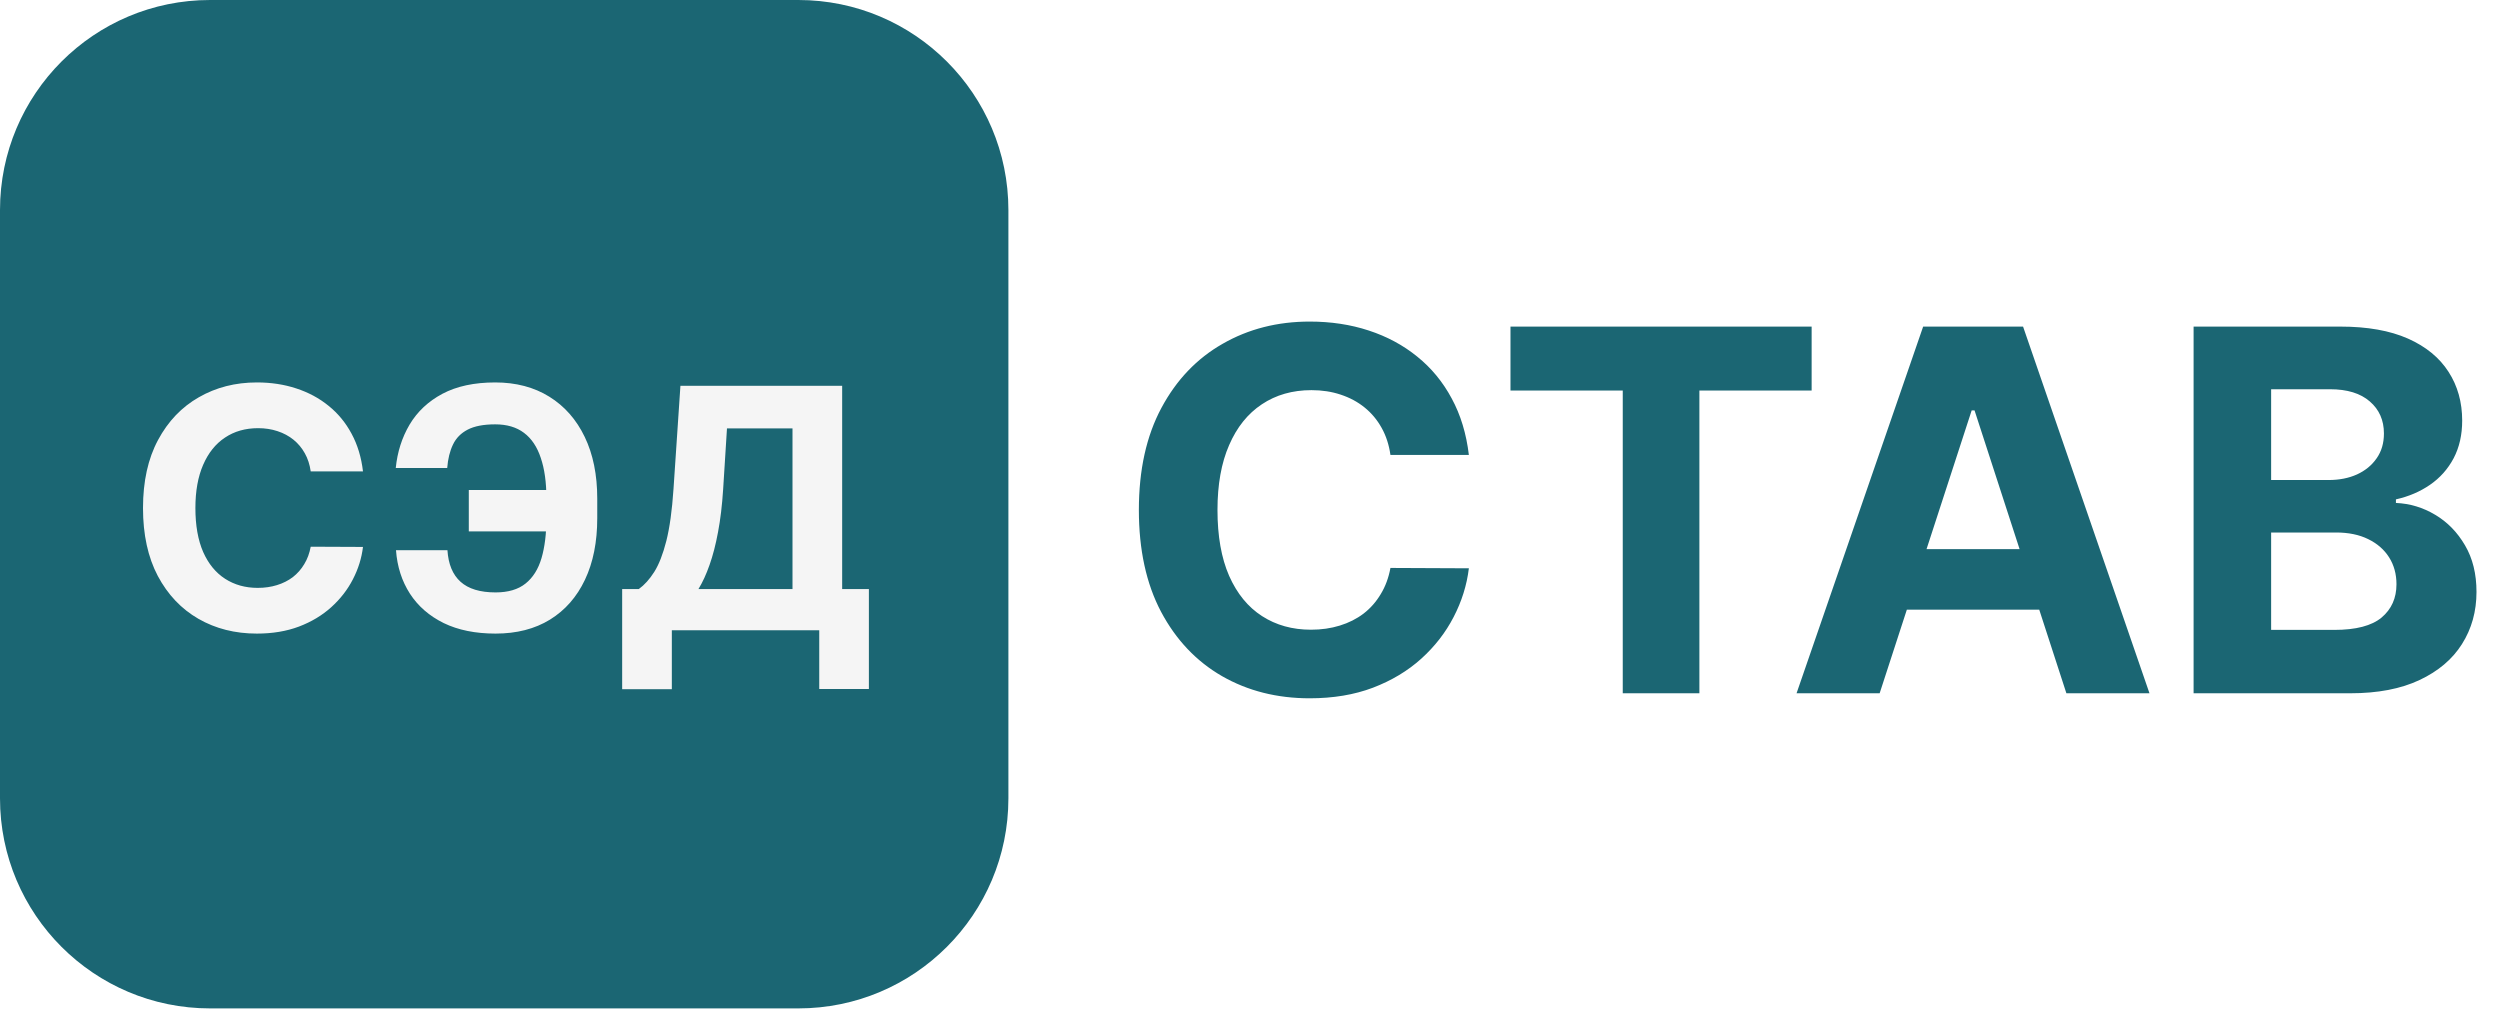
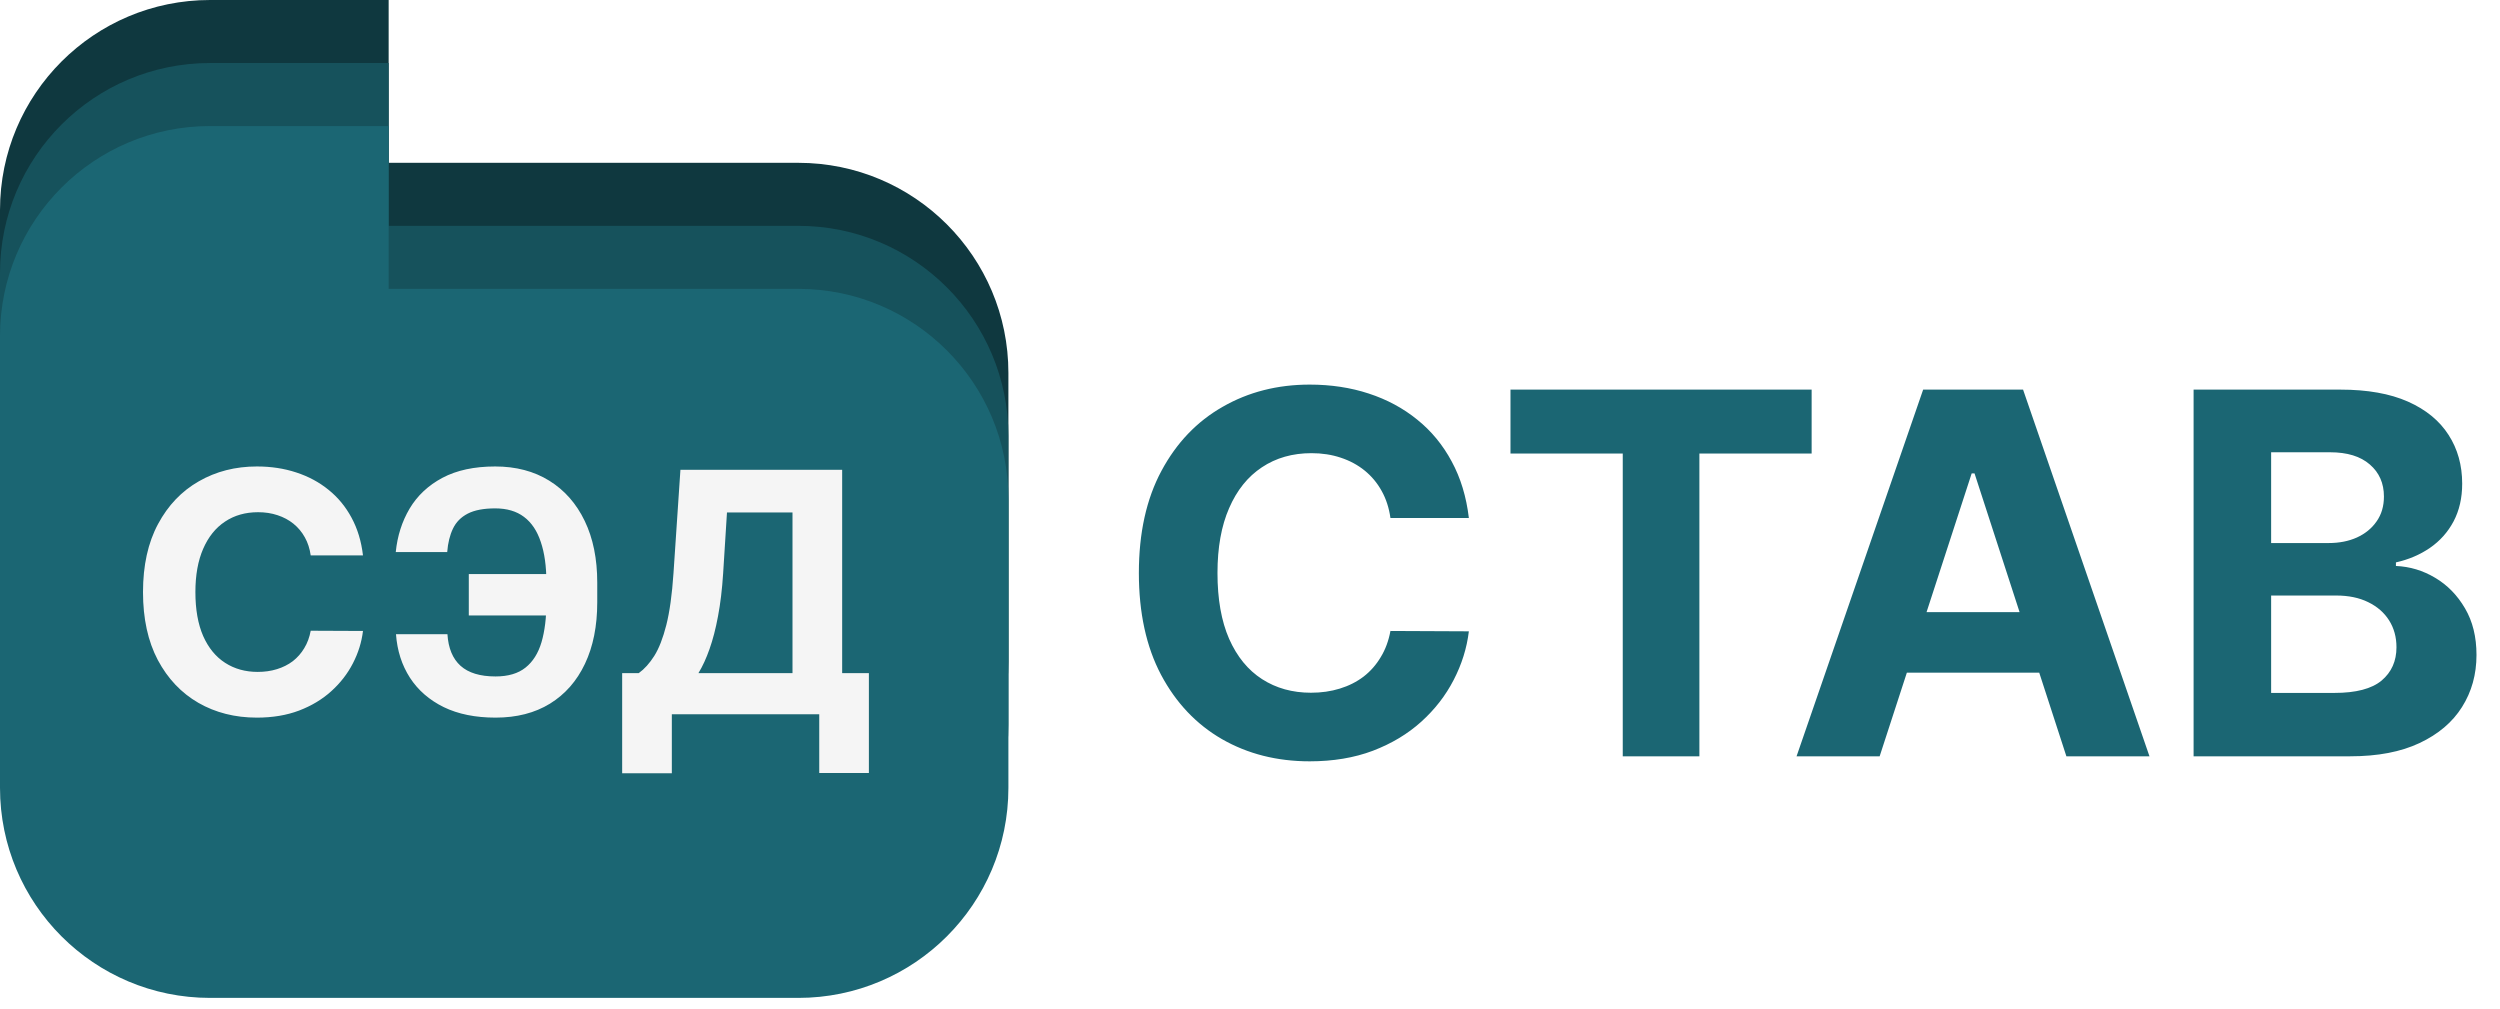
<svg xmlns="http://www.w3.org/2000/svg" width="119" height="48" viewBox="0 0 119 48" fill="none">
-   <path d="M69.918 21.656H66.185C66.117 21.173 65.977 20.744 65.767 20.369C65.557 19.989 65.287 19.665 64.957 19.398C64.628 19.131 64.247 18.926 63.815 18.784C63.389 18.642 62.926 18.571 62.426 18.571C61.523 18.571 60.736 18.796 60.065 19.244C59.395 19.688 58.875 20.335 58.506 21.188C58.136 22.034 57.952 23.062 57.952 24.273C57.952 25.517 58.136 26.562 58.506 27.409C58.881 28.256 59.403 28.895 60.074 29.327C60.744 29.759 61.52 29.974 62.401 29.974C62.895 29.974 63.352 29.909 63.773 29.778C64.199 29.648 64.577 29.457 64.906 29.207C65.236 28.952 65.508 28.642 65.724 28.278C65.946 27.915 66.099 27.5 66.185 27.034L69.918 27.051C69.821 27.852 69.579 28.625 69.193 29.369C68.812 30.108 68.298 30.77 67.651 31.355C67.008 31.935 66.242 32.395 65.349 32.736C64.463 33.071 63.46 33.239 62.341 33.239C60.784 33.239 59.392 32.886 58.165 32.182C56.943 31.477 55.977 30.457 55.267 29.122C54.562 27.787 54.21 26.171 54.21 24.273C54.21 22.369 54.568 20.75 55.284 19.415C56 18.079 56.972 17.062 58.199 16.364C59.426 15.659 60.807 15.307 62.341 15.307C63.352 15.307 64.29 15.449 65.153 15.733C66.023 16.017 66.793 16.432 67.463 16.977C68.133 17.517 68.679 18.179 69.099 18.963C69.526 19.747 69.798 20.645 69.918 21.656ZM71.899 18.588V15.546H86.234V18.588H80.891V33H77.243V18.588H71.899ZM89.471 33H85.516L91.542 15.546H96.298L102.315 33H98.36L93.988 19.534H93.852L89.471 33ZM89.224 26.139H98.565V29.02H89.224V26.139ZM104.415 33V15.546H111.404C112.688 15.546 113.759 15.736 114.617 16.116C115.475 16.497 116.12 17.026 116.552 17.702C116.984 18.372 117.2 19.145 117.2 20.02C117.2 20.702 117.063 21.301 116.79 21.818C116.518 22.329 116.143 22.75 115.665 23.079C115.194 23.403 114.654 23.634 114.046 23.77V23.94C114.711 23.969 115.333 24.156 115.913 24.503C116.498 24.849 116.972 25.335 117.336 25.96C117.7 26.579 117.881 27.318 117.881 28.176C117.881 29.102 117.651 29.929 117.191 30.656C116.737 31.378 116.063 31.949 115.171 32.369C114.279 32.79 113.18 33 111.873 33H104.415ZM108.106 29.983H111.114C112.143 29.983 112.893 29.787 113.364 29.395C113.836 28.997 114.072 28.469 114.072 27.81C114.072 27.327 113.955 26.901 113.722 26.531C113.489 26.162 113.157 25.872 112.725 25.662C112.299 25.452 111.79 25.347 111.2 25.347H108.106V29.983ZM108.106 22.849H110.842C111.347 22.849 111.796 22.761 112.188 22.585C112.586 22.403 112.898 22.148 113.126 21.818C113.359 21.489 113.475 21.094 113.475 20.634C113.475 20.003 113.251 19.494 112.802 19.108C112.359 18.722 111.728 18.528 110.91 18.528H108.106V22.849Z" fill="#1B6673" />
-   <rect width="48" height="48" rx="10" fill="#1B6673" />
-   <path d="M17.278 22.438H14.79C14.744 22.116 14.652 21.829 14.511 21.579C14.371 21.326 14.191 21.11 13.972 20.932C13.752 20.754 13.498 20.617 13.21 20.523C12.926 20.428 12.617 20.381 12.284 20.381C11.682 20.381 11.157 20.53 10.71 20.829C10.263 21.125 9.917 21.557 9.67 22.125C9.424 22.689 9.301 23.375 9.301 24.182C9.301 25.011 9.424 25.708 9.67 26.273C9.92 26.837 10.269 27.263 10.716 27.551C11.163 27.839 11.68 27.983 12.267 27.983C12.597 27.983 12.902 27.939 13.182 27.852C13.466 27.765 13.718 27.638 13.938 27.472C14.157 27.301 14.339 27.095 14.483 26.852C14.631 26.61 14.733 26.333 14.79 26.023L17.278 26.034C17.214 26.568 17.053 27.083 16.796 27.579C16.542 28.072 16.199 28.513 15.767 28.903C15.339 29.29 14.828 29.597 14.233 29.824C13.642 30.047 12.973 30.159 12.227 30.159C11.189 30.159 10.261 29.924 9.443 29.454C8.629 28.985 7.985 28.305 7.511 27.415C7.042 26.525 6.807 25.447 6.807 24.182C6.807 22.913 7.045 21.833 7.523 20.943C8 20.053 8.648 19.375 9.466 18.909C10.284 18.439 11.204 18.204 12.227 18.204C12.902 18.204 13.527 18.299 14.102 18.489C14.682 18.678 15.195 18.954 15.642 19.318C16.089 19.678 16.453 20.119 16.733 20.642C17.017 21.165 17.199 21.763 17.278 22.438ZM27.332 23.324V25.296H22.315V23.324H27.332ZM18.849 26.188H21.298C21.34 26.854 21.548 27.356 21.923 27.693C22.298 28.03 22.853 28.199 23.588 28.199C24.187 28.199 24.662 28.059 25.014 27.778C25.366 27.498 25.62 27.095 25.776 26.568C25.931 26.038 26.009 25.403 26.009 24.665V23.722C26.009 22.96 25.919 22.318 25.741 21.796C25.567 21.269 25.3 20.871 24.94 20.602C24.584 20.333 24.128 20.199 23.571 20.199C23.022 20.199 22.586 20.282 22.264 20.449C21.942 20.616 21.707 20.854 21.56 21.165C21.412 21.472 21.321 21.843 21.287 22.278H18.838C18.914 21.513 19.134 20.824 19.497 20.21C19.865 19.593 20.385 19.104 21.06 18.744C21.738 18.384 22.575 18.204 23.571 18.204C24.56 18.204 25.418 18.43 26.145 18.881C26.872 19.331 27.435 19.97 27.832 20.796C28.23 21.621 28.429 22.599 28.429 23.727V24.671C28.429 25.799 28.234 26.775 27.844 27.597C27.457 28.415 26.902 29.047 26.179 29.494C25.456 29.938 24.592 30.159 23.588 30.159C22.63 30.159 21.808 29.992 21.122 29.659C20.437 29.322 19.901 28.856 19.514 28.261C19.128 27.663 18.906 26.972 18.849 26.188ZM29.615 32.807V28.04H30.405C30.674 27.847 30.92 27.574 31.143 27.222C31.367 26.866 31.558 26.375 31.717 25.75C31.876 25.121 31.99 24.299 32.058 23.284L32.388 18.364H40.087V28.04H41.359V32.795H38.996V30H31.979V32.807H29.615ZM33.246 28.04H37.723V20.392H34.604L34.422 23.284C34.373 24.053 34.291 24.735 34.178 25.329C34.068 25.924 33.933 26.445 33.774 26.892C33.619 27.335 33.443 27.718 33.246 28.04Z" fill="#F5F5F5" />
+   <path d="M69.918 24.656H66.185C66.117 24.173 65.977 23.744 65.767 23.369C65.557 22.989 65.287 22.665 64.957 22.398C64.628 22.131 64.247 21.926 63.815 21.784C63.389 21.642 62.926 21.571 62.426 21.571C61.523 21.571 60.736 21.796 60.065 22.244C59.395 22.688 58.875 23.335 58.506 24.188C58.136 25.034 57.952 26.062 57.952 27.273C57.952 28.517 58.136 29.562 58.506 30.409C58.881 31.256 59.403 31.895 60.074 32.327C60.744 32.758 61.52 32.974 62.401 32.974C62.895 32.974 63.352 32.909 63.773 32.778C64.199 32.648 64.577 32.457 64.906 32.207C65.236 31.952 65.508 31.642 65.724 31.278C65.946 30.915 66.099 30.5 66.185 30.034L69.918 30.051C69.821 30.852 69.579 31.625 69.193 32.369C68.812 33.108 68.298 33.77 67.651 34.355C67.008 34.935 66.242 35.395 65.349 35.736C64.463 36.071 63.46 36.239 62.341 36.239C60.784 36.239 59.392 35.886 58.165 35.182C56.943 34.477 55.977 33.457 55.267 32.122C54.562 30.787 54.21 29.171 54.21 27.273C54.21 25.369 54.568 23.75 55.284 22.415C56 21.079 56.972 20.062 58.199 19.364C59.426 18.659 60.807 18.307 62.341 18.307C63.352 18.307 64.29 18.449 65.153 18.733C66.023 19.017 66.793 19.432 67.463 19.977C68.133 20.517 68.679 21.179 69.099 21.963C69.526 22.747 69.798 23.645 69.918 24.656ZM71.899 21.588V18.546H86.234V21.588H80.891V36H77.243V21.588H71.899ZM89.471 36H85.516L91.542 18.546H96.298L102.315 36H98.36L93.988 22.534H93.852L89.471 36ZM89.224 29.139H98.565V32.02H89.224V29.139ZM104.415 36V18.546H111.404C112.688 18.546 113.759 18.736 114.617 19.116C115.475 19.497 116.12 20.026 116.552 20.702C116.984 21.372 117.2 22.145 117.2 23.02C117.2 23.702 117.063 24.301 116.79 24.818C116.518 25.329 116.143 25.75 115.665 26.079C115.194 26.403 114.654 26.634 114.046 26.77V26.94C114.711 26.969 115.333 27.156 115.913 27.503C116.498 27.849 116.972 28.335 117.336 28.96C117.7 29.579 117.881 30.318 117.881 31.176C117.881 32.102 117.651 32.929 117.191 33.656C116.737 34.378 116.063 34.949 115.171 35.369C114.279 35.79 113.18 36 111.873 36H104.415ZM108.106 32.983H111.114C112.143 32.983 112.893 32.787 113.364 32.395C113.836 31.997 114.072 31.469 114.072 30.81C114.072 30.327 113.955 29.901 113.722 29.531C113.489 29.162 113.157 28.872 112.725 28.662C112.299 28.452 111.79 28.347 111.2 28.347H108.106V32.983ZM108.106 25.849H110.842C111.347 25.849 111.796 25.761 112.188 25.585C112.586 25.403 112.898 25.148 113.126 24.818C113.359 24.489 113.475 24.094 113.475 23.634C113.475 23.003 113.251 22.494 112.802 22.108C112.359 21.722 111.728 21.528 110.91 21.528H108.106V25.849Z" fill="#1B6673" />
+   <path d="M10 41.5H38C43.523 41.5 48 37.023 48 31.5V19V17.75C48 12.227 43.523 7.75 38 7.75H18.5L18.5 0H10C4.477 0 4.90636e-06 4.477 1.09586e-05 10L3.45197e-05 31.5C4.0572e-05 37.023 4.477 41.5 10 41.5Z" fill="#0F383F" />
+   <path d="M10 44.5H38C43.523 44.5 48 40.023 48 34.5V22V20.75C48 15.227 43.523 10.75 38 10.75H18.5L18.5 3H10C4.477 3 4.90636e-06 7.477 1.09586e-05 13L3.45197e-05 34.5C4.0572e-05 40.023 4.477 44.5 10 44.5Z" fill="#16525C" />
+   <path d="M10 47.5H38C43.523 47.5 48 43.023 48 37.5V25V23.75C48 18.227 43.523 13.75 38 13.75H18.5L18.5 6H10C4.477 6 4.90636e-06 10.477 1.09586e-05 16L3.45197e-05 37.5C4.0572e-05 43.023 4.477 47.5 10 47.5Z" fill="#1B6673" />
+   <path d="M17.278 26.438H14.79C14.744 26.116 14.652 25.829 14.511 25.579C14.371 25.326 14.191 25.11 13.972 24.932C13.752 24.754 13.498 24.617 13.21 24.523C12.926 24.428 12.617 24.381 12.284 24.381C11.682 24.381 11.157 24.53 10.71 24.829C10.263 25.125 9.917 25.557 9.67 26.125C9.424 26.689 9.301 27.375 9.301 28.182C9.301 29.011 9.424 29.708 9.67 30.273C9.92 30.837 10.269 31.263 10.716 31.551C11.163 31.839 11.68 31.983 12.267 31.983C12.597 31.983 12.902 31.939 13.182 31.852C13.466 31.765 13.718 31.638 13.938 31.472C14.157 31.301 14.339 31.095 14.483 30.852C14.631 30.61 14.733 30.333 14.79 30.023L17.278 30.034C17.214 30.568 17.053 31.083 16.796 31.579C16.542 32.072 16.199 32.513 15.767 32.903C15.339 33.29 14.828 33.597 14.233 33.824C13.642 34.047 12.973 34.159 12.227 34.159C11.189 34.159 10.261 33.924 9.443 33.455C8.629 32.985 7.985 32.305 7.511 31.415C7.042 30.525 6.807 29.447 6.807 28.182C6.807 26.913 7.045 25.833 7.523 24.943C8 24.053 8.648 23.375 9.466 22.909C10.284 22.439 11.204 22.204 12.227 22.204C12.902 22.204 13.527 22.299 14.102 22.489C14.682 22.678 15.195 22.954 15.642 23.318C16.089 23.678 16.453 24.119 16.733 24.642C17.017 25.165 17.199 25.763 17.278 26.438ZM27.332 27.324V29.296H22.315V27.324H27.332ZM18.849 30.188H21.298C21.34 30.854 21.548 31.356 21.923 31.693C22.298 32.03 22.853 32.199 23.588 32.199C24.187 32.199 24.662 32.059 25.014 31.778C25.366 31.498 25.62 31.095 25.776 30.568C25.931 30.038 26.009 29.403 26.009 28.665V27.722C26.009 26.96 25.919 26.318 25.741 25.796C25.567 25.269 25.3 24.871 24.94 24.602C24.584 24.333 24.128 24.199 23.571 24.199C23.022 24.199 22.586 24.282 22.264 24.449C21.942 24.616 21.707 24.854 21.56 25.165C21.412 25.472 21.321 25.843 21.287 26.278H18.838C18.914 25.513 19.134 24.824 19.497 24.21C19.865 23.593 20.385 23.104 21.06 22.744C21.738 22.384 22.575 22.204 23.571 22.204C24.56 22.204 25.418 22.43 26.145 22.881C26.872 23.331 27.435 23.97 27.832 24.796C28.23 25.621 28.429 26.599 28.429 27.727V28.671C28.429 29.799 28.234 30.775 27.844 31.597C27.457 32.415 26.902 33.047 26.179 33.494C25.456 33.938 24.592 34.159 23.588 34.159C22.63 34.159 21.808 33.992 21.122 33.659C20.437 33.322 19.901 32.856 19.514 32.261C19.128 31.663 18.906 30.972 18.849 30.188ZM29.615 36.807V32.04H30.405C30.674 31.847 30.92 31.574 31.143 31.222C31.367 30.866 31.558 30.375 31.717 29.75C31.876 29.121 31.99 28.299 32.058 27.284L32.388 22.364H40.087V32.04H41.359V36.795H38.996V34H31.979V36.807H29.615ZM33.246 32.04H37.723V24.392H34.604L34.422 27.284C34.373 28.053 34.291 28.735 34.178 29.329C34.068 29.924 33.933 30.445 33.774 30.892C33.619 31.335 33.443 31.718 33.246 32.04Z" fill="#F5F5F5" />
</svg>
